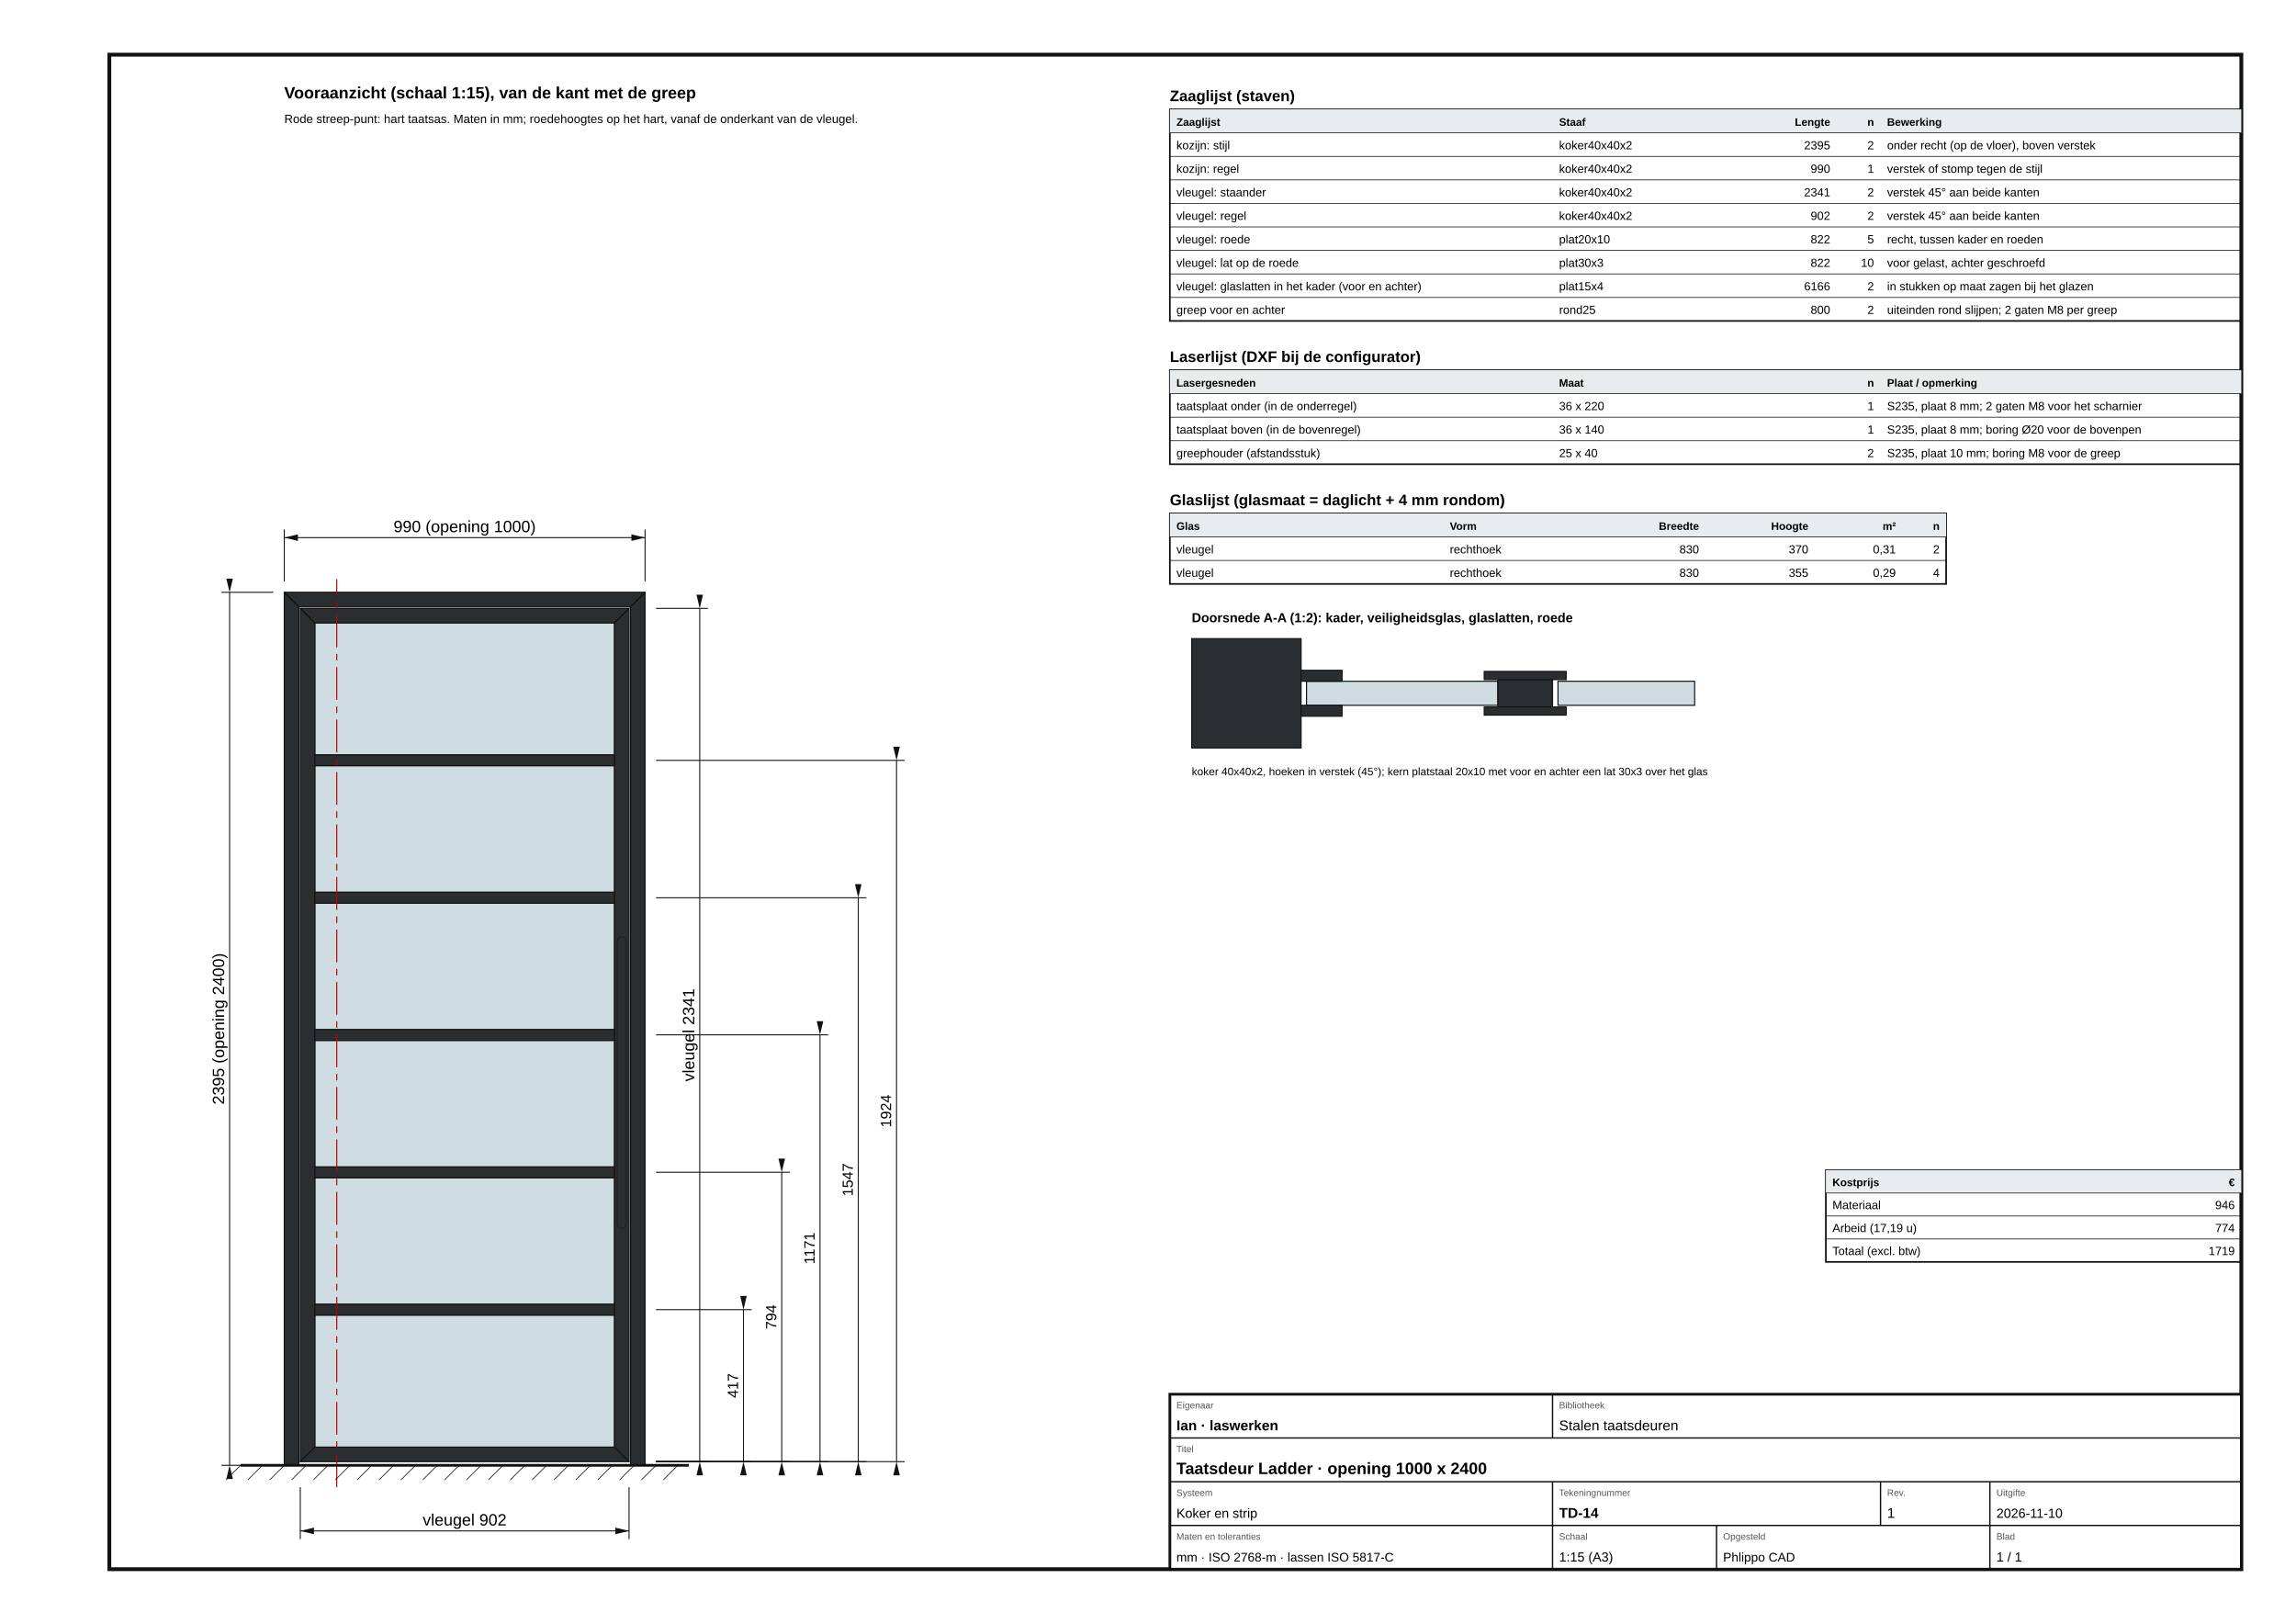
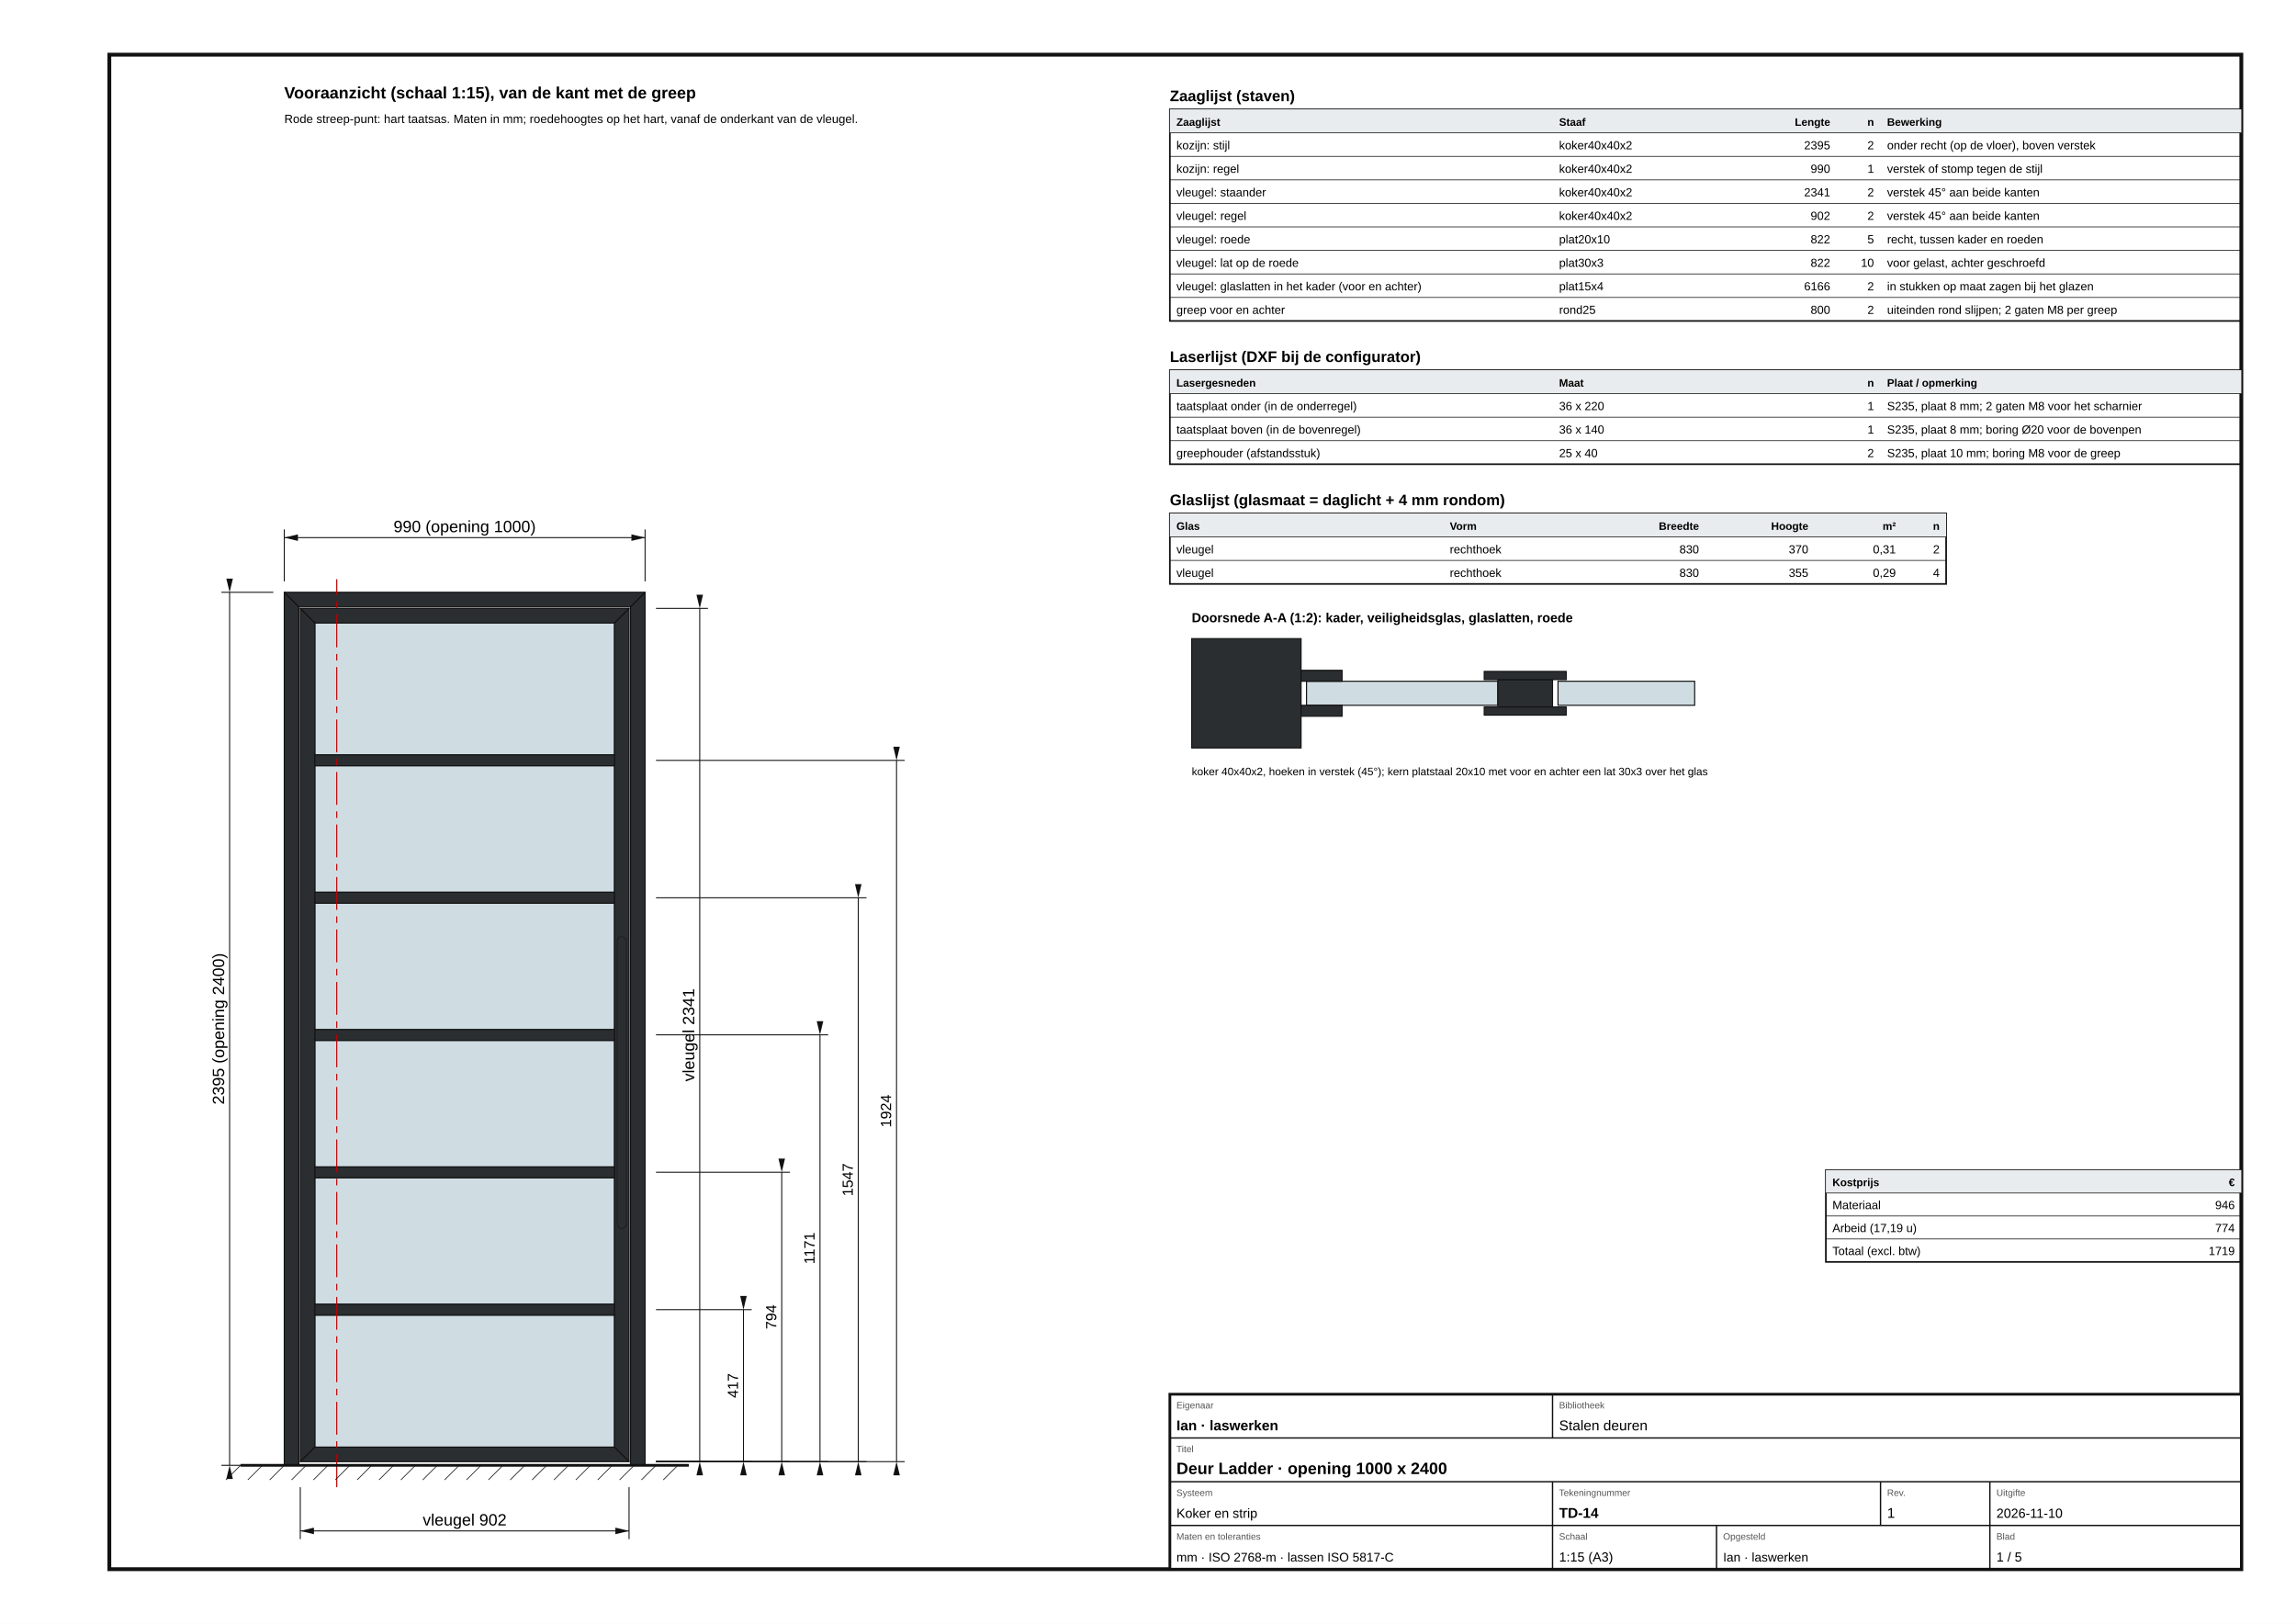
<svg xmlns="http://www.w3.org/2000/svg" viewBox="0 0 420 297" width="420mm" height="297mm" font-family="Arial, Helvetica, sans-serif">
  <rect width="420" height="297" fill="#fff" />
  <rect x="20" y="10" width="390" height="277" fill="none" stroke="#111" stroke-width="0.7" />
  <polygon points="57.6,264.67 112.4,264.67 112.4,240.54 57.6,240.54" fill="#cfdde3" stroke="#111" stroke-width="0.15" stroke-linejoin="round" />
  <polygon points="57.6,238.54 112.4,238.54 112.4,215.42 57.6,215.42" fill="#cfdde3" stroke="#111" stroke-width="0.15" stroke-linejoin="round" />
  <polygon points="57.6,213.42 112.4,213.42 112.4,190.3 57.6,190.3" fill="#cfdde3" stroke="#111" stroke-width="0.15" stroke-linejoin="round" />
  <polygon points="57.6,188.3 112.4,188.3 112.4,165.18 57.6,165.18" fill="#cfdde3" stroke="#111" stroke-width="0.15" stroke-linejoin="round" />
  <polygon points="57.6,163.18 112.4,163.18 112.4,140.06 57.6,140.06" fill="#cfdde3" stroke="#111" stroke-width="0.15" stroke-linejoin="round" />
  <polygon points="57.6,138.06 112.4,138.06 112.4,113.93 57.6,113.93" fill="#cfdde3" stroke="#111" stroke-width="0.15" stroke-linejoin="round" />
  <polygon points="52,268 52,108.33 54.67,111 54.67,268" fill="#2b2e31" stroke="#111" stroke-width="0.2" stroke-linejoin="round" />
  <polygon points="115.33,268 115.33,111 118,108.33 118,268" fill="#2b2e31" stroke="#111" stroke-width="0.2" stroke-linejoin="round" />
  <polygon points="52,108.33 118,108.33 115.33,111 54.67,111" fill="#2b2e31" stroke="#111" stroke-width="0.2" stroke-linejoin="round" />
  <polygon points="54.93,267.33 54.93,111.27 57.6,113.93 57.6,264.67" fill="#2b2e31" stroke="#111" stroke-width="0.2" stroke-linejoin="round" />
  <polygon points="112.4,264.67 112.4,113.93 115.07,111.27 115.07,267.33" fill="#2b2e31" stroke="#111" stroke-width="0.2" stroke-linejoin="round" />
  <polygon points="57.6,264.67 112.4,264.67 115.07,267.33 54.93,267.33" fill="#2b2e31" stroke="#111" stroke-width="0.2" stroke-linejoin="round" />
  <polygon points="54.93,111.27 115.07,111.27 112.4,113.93 57.6,113.93" fill="#2b2e31" stroke="#111" stroke-width="0.2" stroke-linejoin="round" />
  <polygon points="57.6,238.54 112.4,238.54 112.4,240.54 57.6,240.54" fill="#2b2e31" stroke="#111" stroke-width="0.2" stroke-linejoin="round" />
  <polygon points="57.6,213.42 112.4,213.42 112.4,215.42 57.6,215.42" fill="#2b2e31" stroke="#111" stroke-width="0.2" stroke-linejoin="round" />
  <polygon points="57.6,188.3 112.4,188.3 112.4,190.3 57.6,190.3" fill="#2b2e31" stroke="#111" stroke-width="0.2" stroke-linejoin="round" />
  <polygon points="57.6,163.18 112.4,163.18 112.4,165.18 57.6,165.18" fill="#2b2e31" stroke="#111" stroke-width="0.2" stroke-linejoin="round" />
  <polygon points="57.6,138.06 112.4,138.06 112.4,140.06 57.6,140.06" fill="#2b2e31" stroke="#111" stroke-width="0.2" stroke-linejoin="round" />
  <line x1="61.6" y1="272" x2="61.6" y2="105.93" stroke="#b00" stroke-width="0.2" stroke-dasharray="6 1.2 1.2 1.2" />
  <rect x="112.9" y="171.33" width="1.67" height="53.33" rx="0.8" fill="#2b2e31" stroke="#111" stroke-width="0.1" />
  <line x1="44" y1="268" x2="126" y2="268" stroke="#111" stroke-width="0.5" />
  <line x1="44" y1="268" x2="41.33" y2="270.67" stroke="#111" stroke-width="0.13" />
  <line x1="48" y1="268" x2="45.33" y2="270.67" stroke="#111" stroke-width="0.13" />
  <line x1="52" y1="268" x2="49.33" y2="270.67" stroke="#111" stroke-width="0.13" />
  <line x1="56" y1="268" x2="53.33" y2="270.67" stroke="#111" stroke-width="0.13" />
  <line x1="60" y1="268" x2="57.33" y2="270.67" stroke="#111" stroke-width="0.13" />
  <line x1="64" y1="268" x2="61.33" y2="270.67" stroke="#111" stroke-width="0.13" />
  <line x1="68" y1="268" x2="65.33" y2="270.67" stroke="#111" stroke-width="0.13" />
  <line x1="72" y1="268" x2="69.33" y2="270.67" stroke="#111" stroke-width="0.13" />
  <line x1="76" y1="268" x2="73.33" y2="270.67" stroke="#111" stroke-width="0.13" />
  <line x1="80" y1="268" x2="77.33" y2="270.67" stroke="#111" stroke-width="0.13" />
  <line x1="84" y1="268" x2="81.33" y2="270.67" stroke="#111" stroke-width="0.13" />
  <line x1="88" y1="268" x2="85.33" y2="270.67" stroke="#111" stroke-width="0.13" />
  <line x1="92" y1="268" x2="89.33" y2="270.67" stroke="#111" stroke-width="0.13" />
  <line x1="96" y1="268" x2="93.33" y2="270.67" stroke="#111" stroke-width="0.13" />
  <line x1="100" y1="268" x2="97.33" y2="270.67" stroke="#111" stroke-width="0.13" />
  <line x1="104" y1="268" x2="101.33" y2="270.67" stroke="#111" stroke-width="0.13" />
  <line x1="108" y1="268" x2="105.33" y2="270.67" stroke="#111" stroke-width="0.13" />
  <line x1="112" y1="268" x2="109.33" y2="270.67" stroke="#111" stroke-width="0.13" />
  <line x1="116" y1="268" x2="113.33" y2="270.67" stroke="#111" stroke-width="0.13" />
  <line x1="120" y1="268" x2="117.33" y2="270.67" stroke="#111" stroke-width="0.13" />
  <line x1="124" y1="268" x2="121.33" y2="270.67" stroke="#111" stroke-width="0.13" />
  <line x1="52" y1="106.33" x2="52" y2="96.83" stroke="#111" stroke-width="0.18" />
  <line x1="118" y1="106.33" x2="118" y2="96.83" stroke="#111" stroke-width="0.18" />
  <line x1="52" y1="98.33" x2="118" y2="98.33" stroke="#111" stroke-width="0.18" />
  <polygon points="52,98.33 54.5,98.93 54.5,97.73" fill="#111" />
  <polygon points="118,98.33 115.5,97.73 115.5,98.93" fill="#111" />
  <text x="85" y="97.33" font-size="3" text-anchor="middle">990 (opening 1000)</text>
  <line x1="50" y1="268" x2="40.5" y2="268" stroke="#111" stroke-width="0.18" />
  <line x1="50" y1="108.33" x2="40.5" y2="108.33" stroke="#111" stroke-width="0.18" />
  <line x1="42" y1="268" x2="42" y2="108.33" stroke="#111" stroke-width="0.18" />
  <polygon points="42,268 41.4,270.5 42.6,270.5" fill="#111" />
  <polygon points="42,108.33 42.6,105.83 41.4,105.83" fill="#111" />
  <text x="41" y="188.17" font-size="3" text-anchor="middle" transform="rotate(-90 41 188.17)">2395 (opening 2400)</text>
  <line x1="54.93" y1="272" x2="54.93" y2="281.5" stroke="#111" stroke-width="0.18" />
  <line x1="115.07" y1="272" x2="115.07" y2="281.5" stroke="#111" stroke-width="0.18" />
  <line x1="54.93" y1="280" x2="115.07" y2="280" stroke="#111" stroke-width="0.18" />
  <polygon points="54.93,280 57.43,280.6 57.43,279.4" fill="#111" />
  <polygon points="115.07,280 112.57,279.4 112.57,280.6" fill="#111" />
  <text x="85" y="279" font-size="3" text-anchor="middle">vleugel 902</text>
  <line x1="120" y1="267.33" x2="129.5" y2="267.33" stroke="#111" stroke-width="0.18" />
  <line x1="120" y1="111.27" x2="129.5" y2="111.27" stroke="#111" stroke-width="0.18" />
  <line x1="128" y1="267.33" x2="128" y2="111.27" stroke="#111" stroke-width="0.18" />
  <polygon points="128,267.33 127.4,269.83 128.6,269.83" fill="#111" />
  <polygon points="128,111.27 128.6,108.77 127.4,108.77" fill="#111" />
  <text x="127" y="189.3" font-size="3" text-anchor="middle" transform="rotate(-90 127 189.3)">vleugel 2341</text>
  <line x1="120" y1="267.33" x2="137.5" y2="267.33" stroke="#111" stroke-width="0.18" />
  <line x1="120" y1="239.53" x2="137.5" y2="239.53" stroke="#111" stroke-width="0.18" />
  <line x1="136" y1="267.33" x2="136" y2="239.53" stroke="#111" stroke-width="0.18" />
  <polygon points="136,267.33 135.4,269.83 136.6,269.83" fill="#111" />
  <polygon points="136,239.53 136.6,237.03 135.4,237.03" fill="#111" />
  <text x="135" y="253.43" font-size="2.7" text-anchor="middle" transform="rotate(-90 135 253.43)">417</text>
  <line x1="120" y1="267.33" x2="144.5" y2="267.33" stroke="#111" stroke-width="0.18" />
  <line x1="120" y1="214.4" x2="144.5" y2="214.4" stroke="#111" stroke-width="0.18" />
  <line x1="143" y1="267.33" x2="143" y2="214.4" stroke="#111" stroke-width="0.18" />
  <polygon points="143,267.33 142.4,269.83 143.6,269.83" fill="#111" />
  <polygon points="143,214.4 143.6,211.9 142.4,211.9" fill="#111" />
  <text x="142" y="240.87" font-size="2.7" text-anchor="middle" transform="rotate(-90 142 240.87)">794</text>
  <line x1="120" y1="267.33" x2="151.5" y2="267.33" stroke="#111" stroke-width="0.18" />
  <line x1="120" y1="189.27" x2="151.5" y2="189.27" stroke="#111" stroke-width="0.18" />
  <line x1="150" y1="267.33" x2="150" y2="189.27" stroke="#111" stroke-width="0.18" />
  <polygon points="150,267.33 149.4,269.83 150.6,269.83" fill="#111" />
  <polygon points="150,189.27 150.6,186.77 149.4,186.77" fill="#111" />
  <text x="149" y="228.3" font-size="2.7" text-anchor="middle" transform="rotate(-90 149 228.3)">1171</text>
  <line x1="120" y1="267.33" x2="158.5" y2="267.33" stroke="#111" stroke-width="0.18" />
  <line x1="120" y1="164.2" x2="158.5" y2="164.2" stroke="#111" stroke-width="0.18" />
  <line x1="157" y1="267.33" x2="157" y2="164.2" stroke="#111" stroke-width="0.18" />
  <polygon points="157,267.33 156.4,269.83 157.6,269.83" fill="#111" />
  <polygon points="157,164.2 157.6,161.7 156.4,161.7" fill="#111" />
  <text x="156" y="215.77" font-size="2.7" text-anchor="middle" transform="rotate(-90 156 215.77)">1547</text>
  <line x1="120" y1="267.33" x2="165.5" y2="267.33" stroke="#111" stroke-width="0.18" />
  <line x1="120" y1="139.07" x2="165.5" y2="139.07" stroke="#111" stroke-width="0.18" />
  <line x1="164" y1="267.33" x2="164" y2="139.07" stroke="#111" stroke-width="0.18" />
  <polygon points="164,267.33 163.4,269.83 164.6,269.83" fill="#111" />
  <polygon points="164,139.07 164.6,136.57 163.4,136.57" fill="#111" />
  <text x="163" y="203.2" font-size="2.7" text-anchor="middle" transform="rotate(-90 163 203.2)">1924</text>
  <text x="52" y="18" font-size="3" font-weight="700">Vooraanzicht (schaal 1:15), van de kant met de greep</text>
  <text x="52" y="22.5" font-size="2.2">Rode streep-punt: hart taatsas. Maten in mm; roedehoogtes op het hart, vanaf de onderkant van de vleugel.</text>
  <text x="214" y="18.5" font-size="2.8" font-weight="700">Zaaglijst (staven)</text>
  <rect x="214" y="20" width="196" height="38.7" fill="none" stroke="#111" stroke-width="0.3" />
  <rect x="214" y="20" width="196" height="4.3" fill="#e9ecee" stroke="none" />
  <text x="215.2" y="23.01" font-size="1.978" font-weight="700">Zaaglijst</text>
  <text x="285.2" y="23.01" font-size="1.978" font-weight="700">Staaf</text>
  <text x="334.8" y="23.01" font-size="1.978" text-anchor="end" font-weight="700">Lengte</text>
  <text x="342.8" y="23.01" font-size="1.978" text-anchor="end" font-weight="700">n</text>
  <text x="345.2" y="23.01" font-size="1.978" font-weight="700">Bewerking</text>
  <line x1="214" y1="24.3" x2="410" y2="24.3" stroke="#111" stroke-width="0.13" />
  <text x="215.2" y="27.31" font-size="2.15">kozijn: stijl</text>
  <text x="285.2" y="27.31" font-size="2.15">koker40x40x2</text>
  <text x="334.8" y="27.31" font-size="2.15" text-anchor="end">2395</text>
  <text x="342.8" y="27.31" font-size="2.15" text-anchor="end">2</text>
  <text x="345.2" y="27.31" font-size="2.15">onder recht (op de vloer), boven verstek</text>
  <line x1="214" y1="28.6" x2="410" y2="28.6" stroke="#111" stroke-width="0.13" />
  <text x="215.2" y="31.61" font-size="2.15">kozijn: regel</text>
  <text x="285.2" y="31.61" font-size="2.15">koker40x40x2</text>
  <text x="334.8" y="31.61" font-size="2.15" text-anchor="end">990</text>
  <text x="342.8" y="31.61" font-size="2.15" text-anchor="end">1</text>
  <text x="345.2" y="31.61" font-size="2.15">verstek of stomp tegen de stijl</text>
  <line x1="214" y1="32.9" x2="410" y2="32.9" stroke="#111" stroke-width="0.13" />
  <text x="215.2" y="35.91" font-size="2.15">vleugel: staander</text>
  <text x="285.2" y="35.91" font-size="2.15">koker40x40x2</text>
  <text x="334.8" y="35.91" font-size="2.15" text-anchor="end">2341</text>
  <text x="342.8" y="35.91" font-size="2.15" text-anchor="end">2</text>
  <text x="345.2" y="35.91" font-size="2.15">verstek 45° aan beide kanten</text>
  <line x1="214" y1="37.2" x2="410" y2="37.2" stroke="#111" stroke-width="0.13" />
  <text x="215.2" y="40.21" font-size="2.15">vleugel: regel</text>
  <text x="285.2" y="40.21" font-size="2.15">koker40x40x2</text>
  <text x="334.8" y="40.21" font-size="2.15" text-anchor="end">902</text>
  <text x="342.8" y="40.21" font-size="2.15" text-anchor="end">2</text>
  <text x="345.2" y="40.21" font-size="2.15">verstek 45° aan beide kanten</text>
  <line x1="214" y1="41.5" x2="410" y2="41.5" stroke="#111" stroke-width="0.13" />
  <text x="215.2" y="44.51" font-size="2.15">vleugel: roede</text>
  <text x="285.2" y="44.51" font-size="2.15">plat20x10</text>
  <text x="334.8" y="44.51" font-size="2.15" text-anchor="end">822</text>
  <text x="342.8" y="44.51" font-size="2.15" text-anchor="end">5</text>
  <text x="345.2" y="44.51" font-size="2.15">recht, tussen kader en roeden</text>
  <line x1="214" y1="45.8" x2="410" y2="45.8" stroke="#111" stroke-width="0.13" />
  <text x="215.2" y="48.81" font-size="2.15">vleugel: lat op de roede</text>
  <text x="285.2" y="48.81" font-size="2.15">plat30x3</text>
  <text x="334.8" y="48.81" font-size="2.15" text-anchor="end">822</text>
  <text x="342.8" y="48.81" font-size="2.15" text-anchor="end">10</text>
  <text x="345.2" y="48.81" font-size="2.15">voor gelast, achter geschroefd</text>
  <line x1="214" y1="50.1" x2="410" y2="50.1" stroke="#111" stroke-width="0.13" />
  <text x="215.2" y="53.11" font-size="2.15">vleugel: glaslatten in het kader (voor en achter)</text>
  <text x="285.2" y="53.11" font-size="2.15">plat15x4</text>
  <text x="334.8" y="53.11" font-size="2.15" text-anchor="end">6166</text>
  <text x="342.8" y="53.11" font-size="2.15" text-anchor="end">2</text>
  <text x="345.2" y="53.11" font-size="2.15">in stukken op maat zagen bij het glazen</text>
  <line x1="214" y1="54.4" x2="410" y2="54.4" stroke="#111" stroke-width="0.13" />
  <text x="215.2" y="57.41" font-size="2.15">greep voor en achter</text>
  <text x="285.2" y="57.41" font-size="2.15">rond25</text>
  <text x="334.8" y="57.41" font-size="2.15" text-anchor="end">800</text>
  <text x="342.8" y="57.41" font-size="2.15" text-anchor="end">2</text>
  <text x="345.2" y="57.41" font-size="2.15">uiteinden rond slijpen; 2 gaten M8 per greep</text>
  <text x="214" y="66.2" font-size="2.8" font-weight="700">Laserlijst (DXF bij de configurator)</text>
  <rect x="214" y="67.7" width="196" height="17.2" fill="none" stroke="#111" stroke-width="0.3" />
  <rect x="214" y="67.7" width="196" height="4.3" fill="#e9ecee" stroke="none" />
  <text x="215.2" y="70.71" font-size="1.978" font-weight="700">Lasergesneden</text>
  <text x="285.2" y="70.71" font-size="1.978" font-weight="700">Maat</text>
  <text x="342.8" y="70.71" font-size="1.978" text-anchor="end" font-weight="700">n</text>
  <text x="345.2" y="70.71" font-size="1.978" font-weight="700">Plaat / opmerking</text>
  <line x1="214" y1="72" x2="410" y2="72" stroke="#111" stroke-width="0.13" />
  <text x="215.2" y="75.01" font-size="2.15">taatsplaat onder (in de onderregel)</text>
  <text x="285.2" y="75.01" font-size="2.15">36 x 220</text>
  <text x="342.8" y="75.01" font-size="2.15" text-anchor="end">1</text>
  <text x="345.2" y="75.01" font-size="2.15">S235, plaat 8 mm; 2 gaten M8 voor het scharnier</text>
  <line x1="214" y1="76.3" x2="410" y2="76.3" stroke="#111" stroke-width="0.13" />
  <text x="215.2" y="79.31" font-size="2.15">taatsplaat boven (in de bovenregel)</text>
  <text x="285.2" y="79.31" font-size="2.15">36 x 140</text>
  <text x="342.8" y="79.31" font-size="2.15" text-anchor="end">1</text>
  <text x="345.2" y="79.31" font-size="2.15">S235, plaat 8 mm; boring Ø20 voor de bovenpen</text>
  <line x1="214" y1="80.6" x2="410" y2="80.6" stroke="#111" stroke-width="0.13" />
  <text x="215.2" y="83.61" font-size="2.15">greephouder (afstandsstuk)</text>
  <text x="285.2" y="83.61" font-size="2.15">25 x 40</text>
  <text x="342.8" y="83.61" font-size="2.15" text-anchor="end">2</text>
  <text x="345.2" y="83.61" font-size="2.15">S235, plaat 10 mm; boring M8 voor de greep</text>
  <text x="214" y="92.4" font-size="2.8" font-weight="700">Glaslijst (glasmaat = daglicht + 4 mm rondom)</text>
  <rect x="214" y="93.9" width="142" height="12.9" fill="none" stroke="#111" stroke-width="0.3" />
  <rect x="214" y="93.9" width="142" height="4.3" fill="#e9ecee" stroke="none" />
  <text x="215.2" y="96.91" font-size="1.978" font-weight="700">Glas</text>
  <text x="265.2" y="96.91" font-size="1.978" font-weight="700">Vorm</text>
  <text x="310.8" y="96.91" font-size="1.978" text-anchor="end" font-weight="700">Breedte</text>
  <text x="330.8" y="96.91" font-size="1.978" text-anchor="end" font-weight="700">Hoogte</text>
  <text x="346.8" y="96.91" font-size="1.978" text-anchor="end" font-weight="700">m²</text>
  <text x="354.8" y="96.91" font-size="1.978" text-anchor="end" font-weight="700">n</text>
  <line x1="214" y1="98.2" x2="356" y2="98.2" stroke="#111" stroke-width="0.13" />
  <text x="215.2" y="101.21" font-size="2.15">vleugel</text>
  <text x="265.2" y="101.21" font-size="2.15">rechthoek</text>
  <text x="310.8" y="101.21" font-size="2.15" text-anchor="end">830</text>
  <text x="330.8" y="101.21" font-size="2.15" text-anchor="end">370</text>
  <text x="346.8" y="101.21" font-size="2.15" text-anchor="end">0,31</text>
  <text x="354.8" y="101.21" font-size="2.15" text-anchor="end">2</text>
  <line x1="214" y1="102.5" x2="356" y2="102.5" stroke="#111" stroke-width="0.13" />
  <text x="215.2" y="105.51" font-size="2.15">vleugel</text>
  <text x="265.2" y="105.51" font-size="2.15">rechthoek</text>
  <text x="310.8" y="105.51" font-size="2.15" text-anchor="end">830</text>
  <text x="330.8" y="105.51" font-size="2.15" text-anchor="end">355</text>
  <text x="346.8" y="105.51" font-size="2.15" text-anchor="end">0,29</text>
  <text x="354.8" y="105.51" font-size="2.15" text-anchor="end">4</text>
  <rect x="218" y="116.8" width="20" height="20" fill="#2b2e31" stroke="#111" stroke-width="0.2" />
  <rect x="239" y="124.6" width="35" height="4.4" fill="#cfdde3" stroke="#111" stroke-width="0.2" />
  <rect x="238" y="122.6" width="7.5" height="2" fill="#2b2e31" stroke="#111" stroke-width="0.2" />
  <rect x="238" y="129" width="7.5" height="2" fill="#2b2e31" stroke="#111" stroke-width="0.2" />
  <rect x="274" y="124.3" width="10" height="5" fill="#2b2e31" stroke="#111" stroke-width="0.2" />
  <rect x="271.5" y="122.8" width="15" height="1.5" fill="#2b2e31" stroke="#111" stroke-width="0.2" />
  <rect x="271.5" y="129.3" width="15" height="1.5" fill="#2b2e31" stroke="#111" stroke-width="0.2" />
  <rect x="285" y="124.6" width="25" height="4.4" fill="#cfdde3" stroke="#111" stroke-width="0.2" />
  <text x="218" y="113.8" font-size="2.4" font-weight="700">Doorsnede A-A (1:2): kader, veiligheidsglas, glaslatten, roede</text>
  <text x="218" y="141.8" font-size="2">koker 40x40x2, hoeken in verstek (45°); kern platstaal 20x10 met voor en achter een lat 30x3 over het glas</text>
  <rect x="334" y="214" width="76" height="16.8" fill="none" stroke="#111" stroke-width="0.3" />
  <rect x="334" y="214" width="76" height="4.2" fill="#e9ecee" stroke="none" />
  <text x="335.2" y="216.94" font-size="1.978" font-weight="700">Kostprijs</text>
  <text x="408.8" y="216.94" font-size="1.978" text-anchor="end" font-weight="700">€</text>
  <line x1="334" y1="218.2" x2="410" y2="218.2" stroke="#111" stroke-width="0.13" />
  <text x="335.2" y="221.14" font-size="2.15">Materiaal</text>
  <text x="408.8" y="221.14" font-size="2.15" text-anchor="end">946</text>
  <line x1="334" y1="222.4" x2="410" y2="222.4" stroke="#111" stroke-width="0.13" />
  <text x="335.2" y="225.34" font-size="2.15">Arbeid (17,19 u)</text>
  <text x="408.8" y="225.34" font-size="2.15" text-anchor="end">774</text>
  <line x1="334" y1="226.6" x2="410" y2="226.6" stroke="#111" stroke-width="0.13" />
  <text x="335.2" y="229.54" font-size="2.15">Totaal (excl. btw)</text>
  <text x="408.8" y="229.54" font-size="2.15" text-anchor="end">1719</text>
  <rect x="214" y="255" width="196" height="32" fill="#fff" stroke="#111" stroke-width="0.5" />
  <line x1="214" y1="263" x2="410" y2="263" stroke="#111" stroke-width="0.25" />
  <line x1="214" y1="271" x2="410" y2="271" stroke="#111" stroke-width="0.25" />
  <line x1="214" y1="279" x2="410" y2="279" stroke="#111" stroke-width="0.25" />
  <text x="215.2" y="257.6" font-size="1.7" fill="#555">Eigenaar</text>
  <text x="215.2" y="261.6" font-size="2.6" font-weight="700">Ian · laswerken</text>
  <line x1="284" y1="255" x2="284" y2="263" stroke="#111" stroke-width="0.25" />
  <text x="285.2" y="257.6" font-size="1.7" fill="#555">Bibliotheek</text>
-   <text x="285.2" y="261.6" font-size="2.6">Stalen taatsdeuren</text>
+   <text x="285.2" y="261.6" font-size="2.6">Stalen deuren</text>
  <text x="215.2" y="265.6" font-size="1.7" fill="#555">Titel</text>
-   <text x="215.2" y="269.6" font-size="3" font-weight="700">Taatsdeur Ladder · opening 1000 x 2400</text>
+   <text x="215.2" y="269.6" font-size="3" font-weight="700">Deur Ladder · opening 1000 x 2400</text>
  <text x="215.2" y="273.6" font-size="1.7" fill="#555">Systeem</text>
  <text x="215.2" y="277.6" font-size="2.4">Koker en strip</text>
  <line x1="284" y1="271" x2="284" y2="279" stroke="#111" stroke-width="0.25" />
  <text x="285.2" y="273.6" font-size="1.7" fill="#555">Tekeningnummer</text>
  <text x="285.2" y="277.6" font-size="2.6" font-weight="700">TD-14</text>
  <line x1="344" y1="271" x2="344" y2="279" stroke="#111" stroke-width="0.25" />
  <text x="345.2" y="273.6" font-size="1.7" fill="#555">Rev.</text>
  <text x="345.2" y="277.6" font-size="2.6">1</text>
  <line x1="364" y1="271" x2="364" y2="279" stroke="#111" stroke-width="0.25" />
  <text x="365.2" y="273.6" font-size="1.7" fill="#555">Uitgifte</text>
  <text x="365.2" y="277.6" font-size="2.4">2026-11-10</text>
  <text x="215.2" y="281.6" font-size="1.7" fill="#555">Maten en toleranties</text>
  <text x="215.2" y="285.6" font-size="2.3">mm · ISO 2768-m · lassen ISO 5817-C</text>
  <line x1="284" y1="279" x2="284" y2="287" stroke="#111" stroke-width="0.25" />
  <text x="285.2" y="281.6" font-size="1.7" fill="#555">Schaal</text>
  <text x="285.2" y="285.6" font-size="2.4">1:15 (A3)</text>
  <line x1="314" y1="279" x2="314" y2="287" stroke="#111" stroke-width="0.25" />
  <text x="315.2" y="281.6" font-size="1.7" fill="#555">Opgesteld</text>
-   <text x="315.2" y="285.6" font-size="2.3">Phlippo CAD</text>
+   <text x="315.2" y="285.6" font-size="2.3">Ian · laswerken</text>
  <line x1="364" y1="279" x2="364" y2="287" stroke="#111" stroke-width="0.25" />
  <text x="365.2" y="281.6" font-size="1.7" fill="#555">Blad</text>
-   <text x="365.2" y="285.6" font-size="2.4">1 / 1</text>
+   <text x="365.2" y="285.6" font-size="2.4">1 / 5</text>
</svg>
